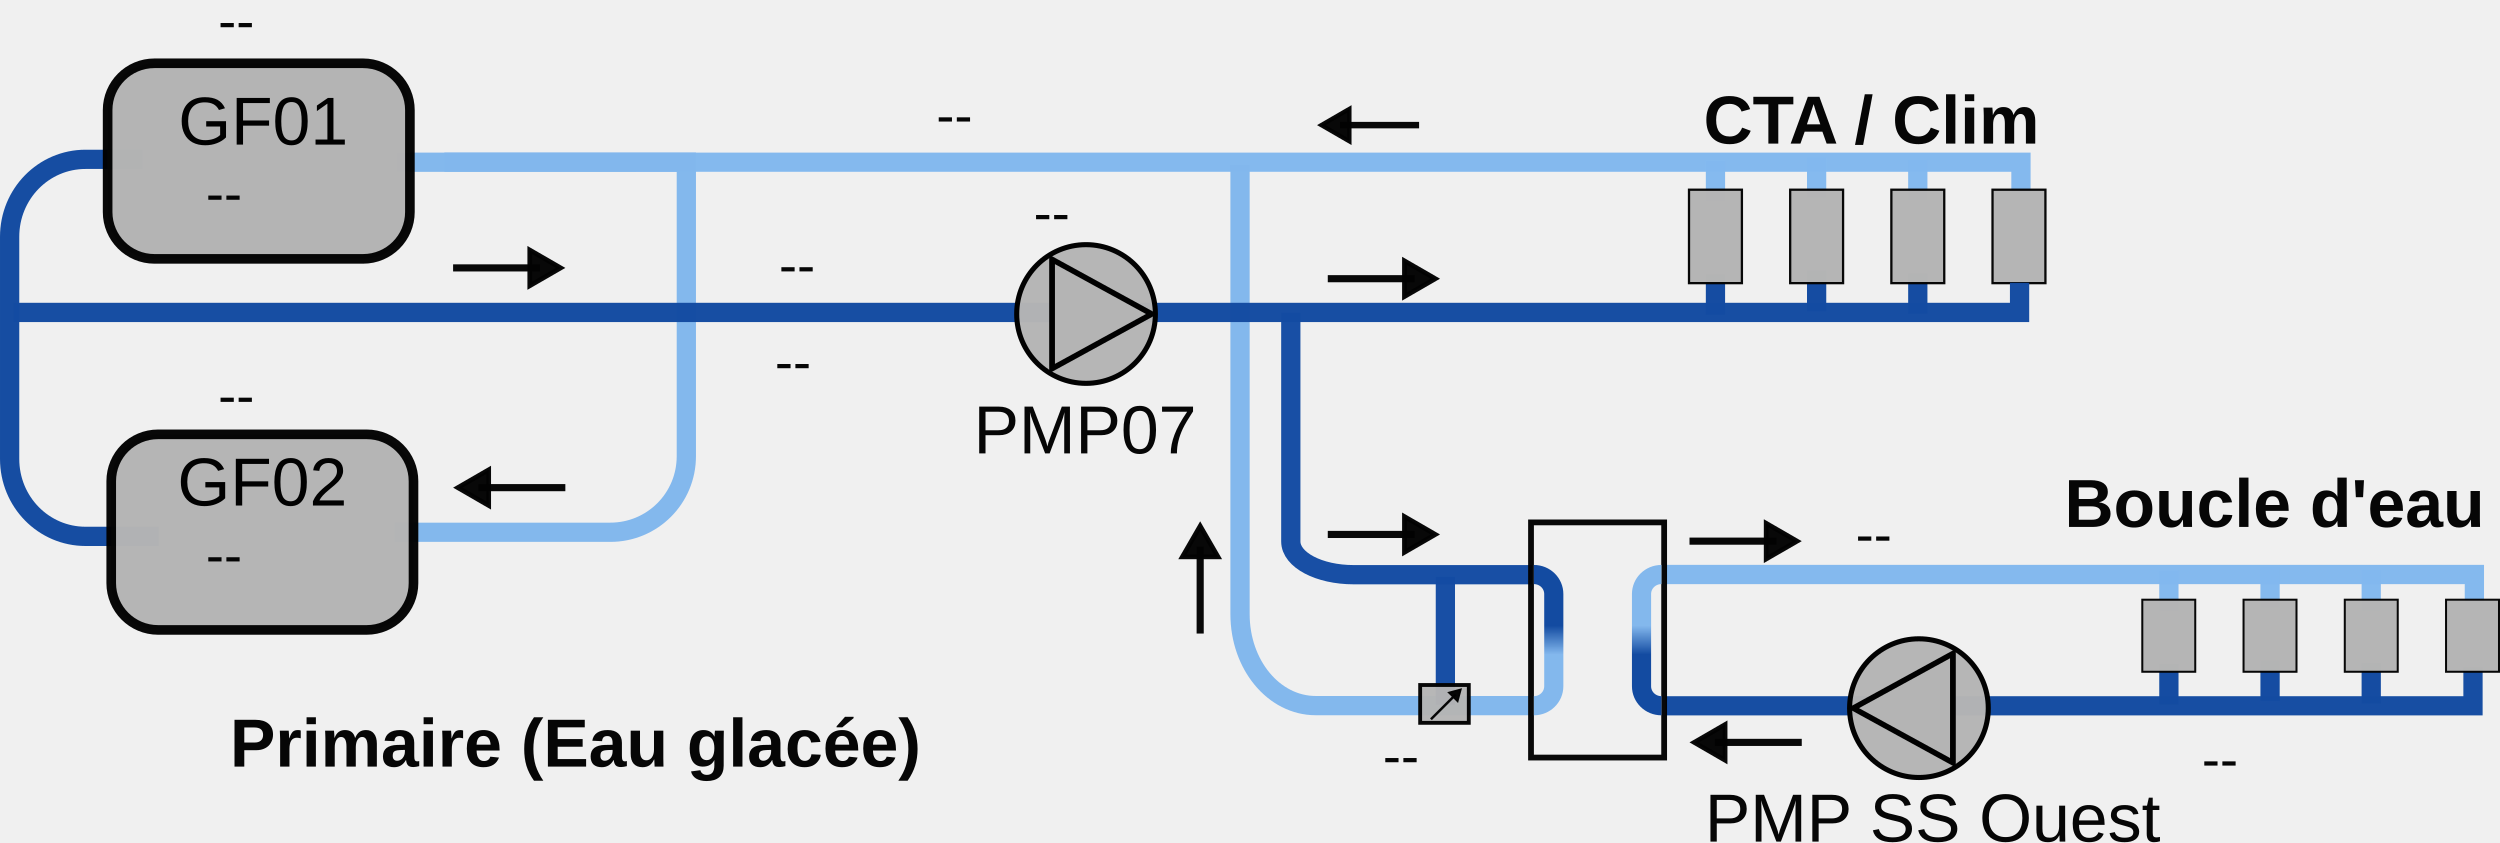
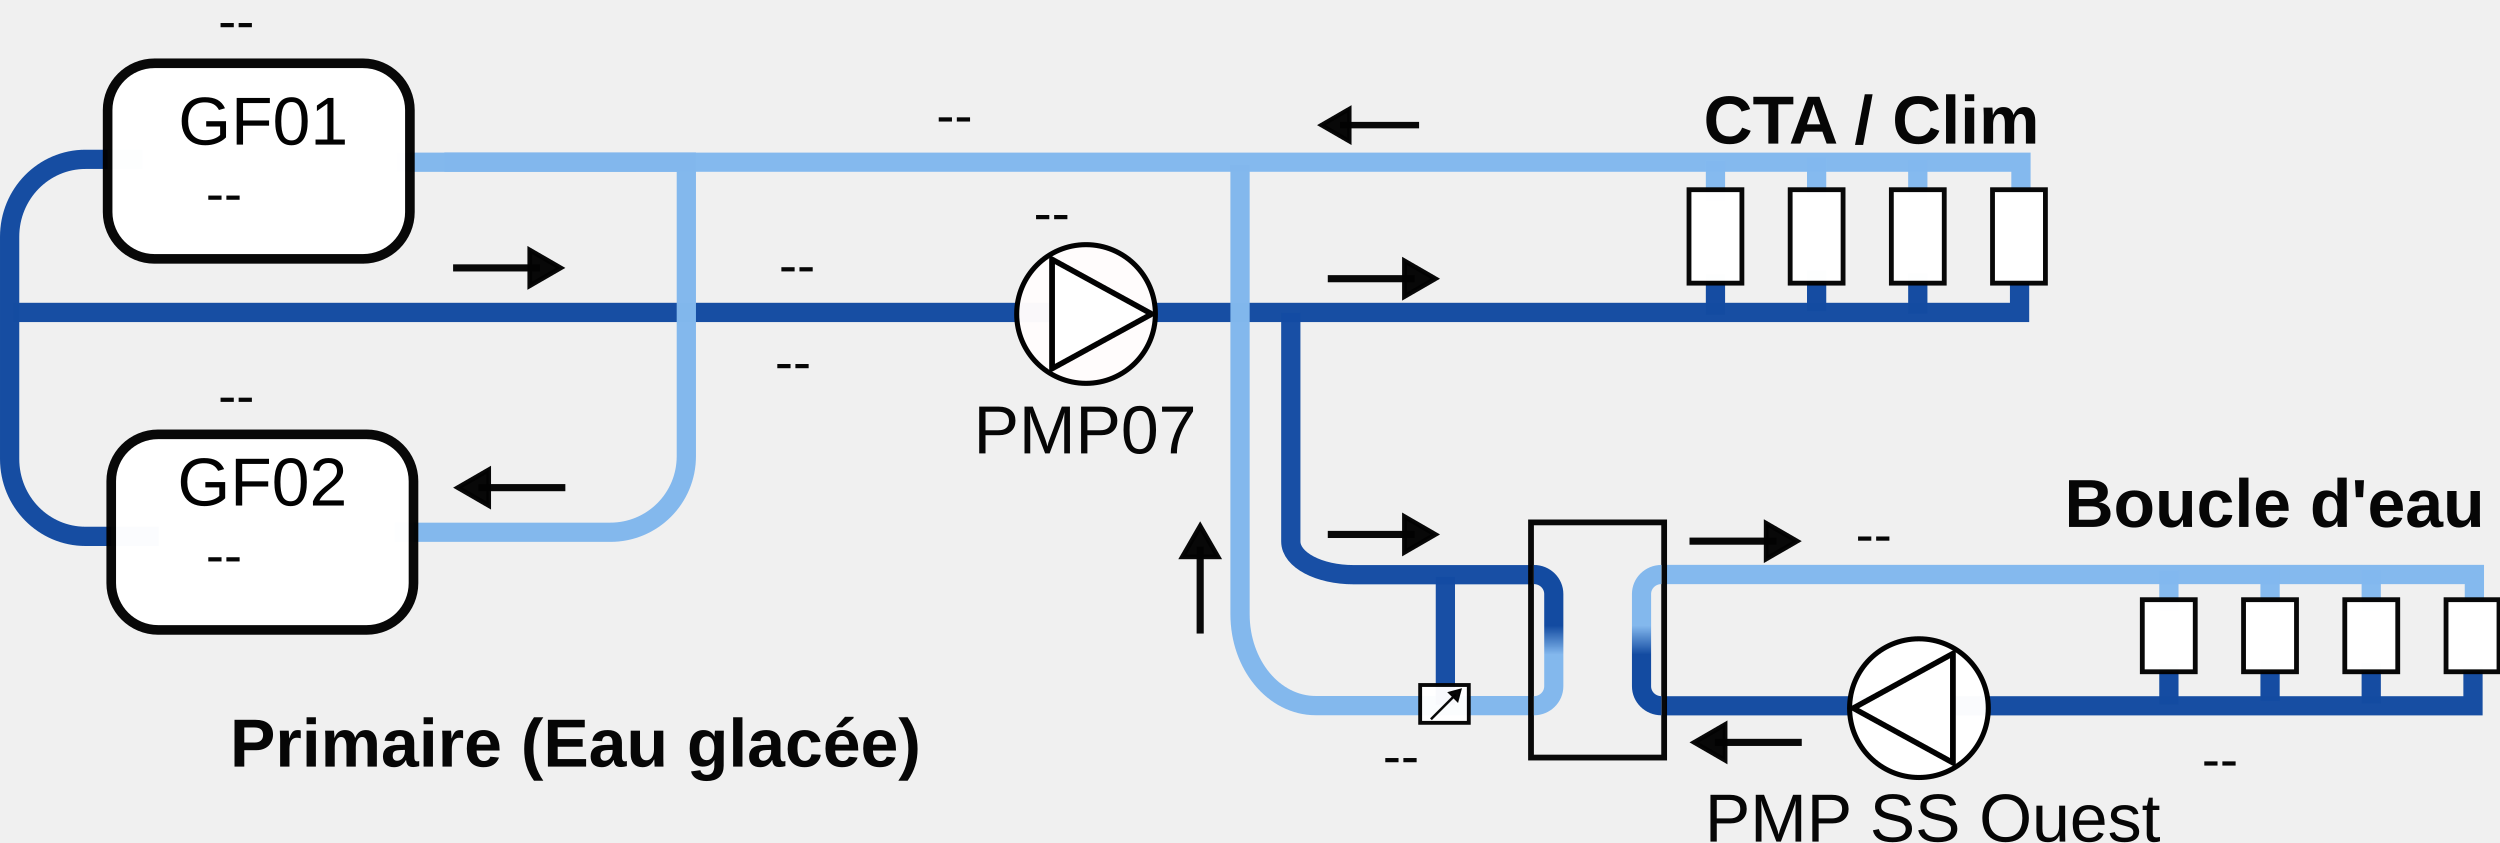
<svg xmlns="http://www.w3.org/2000/svg" xmlns:xlink="http://www.w3.org/1999/xlink" width="259.666mm" height="87.499mm" viewBox="0 0 259.666 87.499" version="1.1" id="svg1" xml:space="preserve">
  <defs id="defs1">
    <linearGradient id="linearGradient49">
      <stop style="stop-color:#134ba1;stop-opacity:1;" offset="0" id="stop49" />
      <stop style="stop-color:#82b7ed;stop-opacity:0.992;" offset="1" id="stop50" />
    </linearGradient>
    <marker style="overflow:visible" id="marker15" refX="0" refY="0" orient="auto-start-reverse" markerWidth="1" markerHeight="1" viewBox="0 0 1 1" preserveAspectRatio="xMidYMid">
      <path transform="scale(0.5)" style="fill:context-stroke;fill-rule:evenodd;stroke:context-stroke;stroke-width:1pt" d="M 5.77,0 -2.88,5 V -5 Z" id="path15" />
    </marker>
    <marker style="overflow:visible" id="Triangle" refX="0" refY="0" orient="auto-start-reverse" markerWidth="1" markerHeight="1" viewBox="0 0 1 1" preserveAspectRatio="xMidYMid">
      <path transform="scale(0.5)" style="fill:context-stroke;fill-rule:evenodd;stroke:context-stroke;stroke-width:1pt" d="M 5.77,0 -2.88,5 V -5 Z" id="path135" />
    </marker>
    <linearGradient id="swatch3">
      <stop style="stop-color:#000000;stop-opacity:1;" offset="0" id="stop3" />
    </linearGradient>
    <rect x="125.642" y="209.404" width="60.328" height="26.923" id="rect3" />
    <rect x="125.642" y="209.404" width="60.328" height="26.923" id="rect9" />
    <linearGradient href="#linearGradient49" xlink:href="#linearGradient49" id="linearGradient50" x1="93.766" y1="42.17" x2="93.766" y2="43.699" gradientUnits="userSpaceOnUse" gradientTransform="matrix(2.009487,0,0,1.968668,-77.5541,-24.01171)" />
    <linearGradient href="#linearGradient49" xlink:href="#linearGradient49" id="linearGradient51" gradientUnits="userSpaceOnUse" gradientTransform="matrix(-2.009487,0,0,-1.968668,309.4651,145.0359)" x1="93.766" y1="42.17" x2="93.766" y2="43.699" />
  </defs>
  <g id="layer1" transform="translate(49.9867,5.976049)">
+     <path style="opacity:0.99;fill:none;fill-opacity:0.992;stroke:#144ca1;stroke-width:2;stroke-dasharray:none;stroke-opacity:0.992" d="M -48.601,26.477 H 159.778 l 3.8e-4,-3.081" id="path32" />
+     <circle style="opacity:0.99;fill:#fffcfc;fill-opacity:0.984;stroke:#000000;stroke-width:0.529;stroke-dasharray:none;stroke-opacity:1" id="path7" cx="62.816" cy="26.638" r="7.203" />
+     <path style="opacity:0.99;fill:#ffffff;fill-opacity:0.984;stroke:#000000;stroke-width:0.529;stroke-dasharray:none;stroke-opacity:1" id="path8" d="m -105.413,49.485 -4.569,2.638 -4.569,2.638 v -5.276 -5.276 l 4.569,2.638 z" transform="matrix(1.132721,0,0,1.074664,189.0421,-26.54138)" />
    <path style="opacity:0.99;fill:none;fill-opacity:0.992;stroke:#144ca1;stroke-width:2;stroke-dasharray:none;stroke-opacity:0.992" d="m 123.027,67.333 h 83.847 l 3.8e-4,-4.007" id="path47" />
    <path style="opacity:0.99;fill:none;fill-opacity:0.992;stroke:#82b7ed;stroke-width:2;stroke-dasharray:none;stroke-opacity:0.992" d="m 123.043,53.698 h 83.976 l 3.1e-4,2.936" id="path41" />
    <path style="opacity:0.99;fill:#b4b4b4;fill-opacity:1;stroke:#134ba1;stroke-width:2;stroke-dasharray:none;stroke-opacity:1" d="m 128.192,22.504 v 4.209" id="path35" />
    <path style="opacity:0.99;fill:#b4b4b4;fill-opacity:1;stroke:#134ba1;stroke-width:2;stroke-dasharray:none;stroke-opacity:1" d="m 138.7,22.13 v 4.209" id="path36" />
    <path style="opacity:0.99;fill:#b4b4b4;fill-opacity:1;stroke:#134ba1;stroke-width:2;stroke-dasharray:none;stroke-opacity:1" d="m 149.208,22.411 v 4.209" id="path37" />
    <path style="opacity:0.99;fill:none;fill-opacity:0.992;stroke:#82b7ed;stroke-width:2;stroke-dasharray:none;stroke-opacity:0.992" d="M -3.825,10.871 H 159.923 l 3.1e-4,3.165" id="path5" />
    <path style="opacity:0.99;fill:#b4b4b4;fill-opacity:1;stroke:#82b8ee;stroke-width:2;stroke-dasharray:none;stroke-opacity:0.984" d="m 128.192,10.718 v 4.209" id="path29" />
    <path style="opacity:0.99;fill:#b4b4b4;fill-opacity:1;stroke:#82b8ee;stroke-width:2;stroke-dasharray:none;stroke-opacity:0.984" d="m 138.7,10.344 v 4.209" id="path30" />
    <path style="opacity:0.99;fill:#b4b4b4;fill-opacity:1;stroke:#82b8ee;stroke-width:2;stroke-dasharray:none;stroke-opacity:0.984" d="m 149.208,10.624 v 4.209" id="path31" />
-     <circle style="opacity:0.99;fill:#b4b4b4;fill-opacity:0.984;stroke:#000000;stroke-width:0.529;stroke-dasharray:none;stroke-opacity:1" id="path7-3" cx="-149.327" cy="67.577" r="7.203" transform="scale(-1,1)" />
-     <path style="opacity:0.99;fill:#b4b4b4;fill-opacity:0.984;stroke:#000000;stroke-width:0.529;stroke-dasharray:none;stroke-opacity:1" id="path8-7" d="m -105.413,49.485 -4.569,2.638 -4.569,2.638 v -5.276 -5.276 l 4.569,2.638 z" transform="matrix(-1.132721,0,0,1.074664,23.10059,14.39688)" />
+     <circle style="opacity:0.99;fill:#ffffff;fill-opacity:0.984;stroke:#000000;stroke-width:0.529;stroke-dasharray:none;stroke-opacity:1" id="path7-3" cx="-149.327" cy="67.577" r="7.203" transform="scale(-1,1)" />
+     <path style="opacity:0.99;fill:#ffffff;fill-opacity:0.984;stroke:#000000;stroke-width:0.529;stroke-dasharray:none;stroke-opacity:1" id="path8-7" d="m -105.413,49.485 -4.569,2.638 -4.569,2.638 v -5.276 -5.276 l 4.569,2.638 z" transform="matrix(-1.132721,0,0,1.074664,23.10059,14.39688)" />
    <path style="opacity:0.99;fill:none;stroke:#82b7ed;stroke-width:2;stroke-dasharray:none;stroke-opacity:1" d="m -8.795,10.872 h 22.197 c 4.375,0 4.873,-0.002 7.898,-9.92e-4 v 30.54 c 0,4.375 -3.523,7.898 -7.898,7.898 H -8.982" id="path9" />
    <path style="opacity:0.99;fill:none;fill-opacity:1;stroke:#144ca1;stroke-width:2;stroke-dasharray:none;stroke-opacity:1" d="m -33.498,49.735 h -7.597 c -4.372,0 -7.891,-3.589 -7.891,-8.047 V 18.62 c 0,-4.458 3.52,-8.047 7.891,-8.047 h 5.915" id="rect4" />
-     <rect style="opacity:0.99;fill:#b3b3b3;fill-opacity:0.992;stroke:#000000;stroke-width:1;stroke-dasharray:none;stroke-opacity:0.976" id="rect8" width="31.396" height="20.315" x="-38.434" y="39.137" ry="4.864" />
-     <rect style="opacity:0.99;fill:#b3b3b3;fill-opacity:1;stroke:#000000;stroke-width:1;stroke-dasharray:none;stroke-opacity:0.976" id="rect1" width="31.396" height="20.315" x="-38.808" y="0.597" ry="4.864" />
+     <rect style="opacity:0.99;fill:#ffffff;fill-opacity:0.992;stroke:#000000;stroke-width:1;stroke-dasharray:none;stroke-opacity:0.976" id="rect8" width="31.396" height="20.315" x="-38.434" y="39.137" ry="4.864" />
+     <rect style="opacity:0.99;fill:#ffffff;fill-opacity:1;stroke:#000000;stroke-width:1;stroke-dasharray:none;stroke-opacity:0.976" id="rect1" width="31.396" height="20.315" x="-38.808" y="0.597" ry="4.864" />
    <text xml:space="preserve" transform="matrix(0.5291667,0,0,0.5291667,-97.9586,-108.1186)" id="text2" style="font-style:normal;font-variant:normal;font-weight:normal;font-stretch:normal;font-size:13.333px;font-family:Arial;-inkscape-font-specification:'Arial, Normal';font-variant-ligatures:normal;font-variant-caps:normal;font-variant-numeric:normal;font-variant-east-asian:normal;text-align:start;writing-mode:lr-tb;direction:ltr;white-space:pre;shape-inside:url(#rect3);display:inline;opacity:0.99;fill:#000000;fill-opacity:1;stroke:none;stroke-width:1.999;stroke-dasharray:none;stroke-opacity:1">
-       <tspan x="125.643" y="221.414" id="tspan3">GF01</tspan>
+       <tspan x="125.643" y="221.414" id="tspan1">GF01</tspan>
    </text>
    <text xml:space="preserve" transform="matrix(0.5291667,0,0,0.5291667,-98.04607,-70.63667)" id="text8" style="font-style:normal;font-variant:normal;font-weight:normal;font-stretch:normal;font-size:13.333px;font-family:Arial;-inkscape-font-specification:'Arial, Normal';font-variant-ligatures:normal;font-variant-caps:normal;font-variant-numeric:normal;font-variant-east-asian:normal;text-align:start;writing-mode:lr-tb;direction:ltr;white-space:pre;shape-inside:url(#rect9);display:inline;opacity:0.99;fill:#000000;fill-opacity:1;stroke:none;stroke-width:1.999;stroke-dasharray:none;stroke-opacity:1">
-       <tspan x="125.643" y="221.414" id="tspan4">GF02</tspan>
+       <tspan x="125.643" y="221.414" id="tspan2">GF02</tspan>
    </text>
    <path style="opacity:0.99;fill:none;stroke:#82b7ed;stroke-width:2;stroke-dasharray:none;stroke-opacity:1" d="m 78.811,11.161 v 46.653 c 0,5.263 3.507,9.499 7.863,9.499 h 22.284" id="path10" />
    <path style="opacity:0.99;fill:none;stroke:#134ba2;stroke-width:2;stroke-dasharray:none;stroke-opacity:0.984" d="m 84.084,26.522 v 23.74 c 0,1.913 2.914,3.454 6.533,3.454 h 18.514" id="path11" />
    <path style="opacity:0.99;fill:none;fill-opacity:0.984;stroke:#134ba2;stroke-width:2;stroke-dasharray:none;stroke-opacity:0.984" d="M 100.139,53.948 V 67.231" id="path12" />
-     <rect style="opacity:0.99;fill:#b4b4b4;fill-opacity:0.976;stroke:#000000;stroke-width:0.4;stroke-dasharray:none;stroke-opacity:0.976" id="rect12" width="5.051" height="3.929" x="97.52" y="65.173" />
+     <rect style="opacity:0.99;fill:#ffffff;fill-opacity:0.976;stroke:#000000;stroke-width:0.4;stroke-dasharray:none;stroke-opacity:0.976" id="rect12" width="5.051" height="3.929" x="97.52" y="65.173" />
    <path style="opacity:0.99;fill:none;fill-opacity:0.976;stroke:#000000;stroke-width:0.259;stroke-dasharray:none;stroke-opacity:0.976;marker-end:url(#Triangle)" d="m 98.639,68.732 2.578,-2.578" id="path13" />
    <path style="opacity:0.99;fill:none;fill-opacity:0.976;stroke:#000000;stroke-width:0.74;stroke-dasharray:none;stroke-opacity:0.976;marker-start:url(#marker15)" d="M -0.297,44.674 H 8.734" id="path16" />
    <path style="opacity:0.99;fill:none;fill-opacity:0.976;stroke:#000000;stroke-width:0.673;stroke-dasharray:none;stroke-opacity:0.976;marker-start:url(#marker15)" d="m 89.198,7.019 h 8.211" id="path17" />
    <path style="opacity:0.99;fill:none;fill-opacity:0.976;stroke:#000000;stroke-width:0.74;stroke-dasharray:none;stroke-opacity:0.976;marker-start:url(#marker15)" d="M 6.106,21.85 H -2.925" id="path18" />
    <path style="opacity:0.99;fill:none;fill-opacity:0.976;stroke:#000000;stroke-width:0.74;stroke-dasharray:none;stroke-opacity:0.976;marker-start:url(#marker15)" d="M 96.956,22.972 H 87.925" id="path19" />
    <path style="opacity:0.99;fill:none;fill-opacity:0.976;stroke:#000000;stroke-width:0.74;stroke-dasharray:none;stroke-opacity:0.976;marker-start:url(#marker15)" d="M 96.956,49.535 H 87.925" id="path20" />
    <rect style="opacity:0.99;fill:none;fill-opacity:1;stroke:#000000;stroke-width:0.6;stroke-dasharray:none;stroke-opacity:0.976" id="rect10" width="13.829" height="24.426" x="109.034" y="48.283" ry="0" />
-     <rect style="opacity:0.99;fill:#b4b4b4;fill-opacity:1;stroke:#000000;stroke-width:0.238;stroke-dasharray:none;stroke-opacity:0.976" id="rect26" width="5.495" height="9.706" x="125.444" y="13.728" ry="0" />
-     <rect style="opacity:0.99;fill:#b4b4b4;fill-opacity:1;stroke:#000000;stroke-width:0.238;stroke-dasharray:none;stroke-opacity:0.976" id="rect27" width="5.495" height="9.706" x="135.952" y="13.728" ry="0" />
-     <rect style="opacity:0.99;fill:#b4b4b4;fill-opacity:1;stroke:#000000;stroke-width:0.238;stroke-dasharray:none;stroke-opacity:0.976" id="rect28" width="5.495" height="9.706" x="146.461" y="13.728" ry="0" />
-     <rect style="opacity:0.99;fill:#b4b4b4;fill-opacity:1;stroke:#000000;stroke-width:0.238;stroke-dasharray:none;stroke-opacity:0.976" id="rect29" width="5.495" height="9.706" x="156.969" y="13.728" ry="0" />
-     <path style="opacity:0.99;fill:none;fill-opacity:0.992;stroke:#144ca1;stroke-width:2;stroke-dasharray:none;stroke-opacity:0.992" d="M -48.601,26.477 H 159.778 l 3.8e-4,-3.081" id="path32" />
-     <circle style="opacity:0.99;fill:#b4b4b4;fill-opacity:0.984;stroke:#000000;stroke-width:0.529;stroke-dasharray:none;stroke-opacity:1" id="path7" cx="62.816" cy="26.638" r="7.203" />
-     <path style="opacity:0.99;fill:#b4b4b4;fill-opacity:0.984;stroke:#000000;stroke-width:0.529;stroke-dasharray:none;stroke-opacity:1" id="path8" d="m -105.413,49.485 -4.569,2.638 -4.569,2.638 v -5.276 -5.276 l 4.569,2.638 z" transform="matrix(1.132721,0,0,1.074664,189.0421,-26.54138)" />
+     <rect style="opacity:0.99;fill:#ffffff;fill-opacity:1;stroke:#000000;stroke-width:0.5;stroke-dasharray:none;stroke-opacity:0.976" id="rect26" width="5.495" height="9.706" x="125.444" y="13.728" ry="0" />
+     <rect style="opacity:0.99;fill:#ffffff;fill-opacity:1;stroke:#000000;stroke-width:0.5;stroke-dasharray:none;stroke-opacity:0.976" id="rect27" width="5.495" height="9.706" x="135.952" y="13.728" ry="0" />
+     <rect style="opacity:0.99;fill:#ffffff;fill-opacity:1;stroke:#000000;stroke-width:0.5;stroke-dasharray:none;stroke-opacity:0.976" id="rect28" width="5.495" height="9.706" x="146.461" y="13.728" ry="0" />
+     <rect style="opacity:0.99;fill:#ffffff;fill-opacity:1;stroke:#000000;stroke-width:0.5;stroke-dasharray:none;stroke-opacity:0.976" id="rect29" width="5.495" height="9.706" x="156.969" y="13.728" ry="0" />
    <path style="opacity:0.99;fill:#b4b4b4;fill-opacity:1;stroke:#134ba1;stroke-width:2;stroke-dasharray:none;stroke-opacity:1" d="m 175.288,62.986 v 4.209" id="path38" />
    <path style="opacity:0.99;fill:#b4b4b4;fill-opacity:1;stroke:#134ba1;stroke-width:2;stroke-dasharray:none;stroke-opacity:1" d="m 185.796,62.611 v 4.209" id="path39" />
    <path style="opacity:0.99;fill:#b4b4b4;fill-opacity:1;stroke:#134ba1;stroke-width:2;stroke-dasharray:none;stroke-opacity:1" d="m 196.304,62.892 v 4.209" id="path40" />
    <path style="opacity:0.99;fill:#b4b4b4;fill-opacity:1;stroke:#82b8ee;stroke-width:2;stroke-dasharray:none;stroke-opacity:0.984" d="m 175.288,53.316 v 4.209" id="path42" />
    <path style="opacity:0.99;fill:#b4b4b4;fill-opacity:1;stroke:#82b8ee;stroke-width:2;stroke-dasharray:none;stroke-opacity:0.984" d="m 185.796,52.942 v 4.209" id="path43" />
    <path style="opacity:0.99;fill:#b4b4b4;fill-opacity:1;stroke:#82b8ee;stroke-width:2;stroke-dasharray:none;stroke-opacity:0.984" d="m 196.304,53.222 v 4.209" id="path44" />
-     <rect style="opacity:0.99;fill:#b4b4b4;fill-opacity:1;stroke:#000000;stroke-width:0.209;stroke-dasharray:none;stroke-opacity:0.976" id="rect44" width="5.5" height="7.486" x="172.526" y="56.312" ry="0" />
-     <rect style="opacity:0.99;fill:#b4b4b4;fill-opacity:1;stroke:#000000;stroke-width:0.209;stroke-dasharray:none;stroke-opacity:0.976" id="rect45" width="5.5" height="7.486" x="183.042" y="56.312" ry="0" />
-     <rect style="opacity:0.99;fill:#b4b4b4;fill-opacity:1;stroke:#000000;stroke-width:0.209;stroke-dasharray:none;stroke-opacity:0.976" id="rect46" width="5.5" height="7.486" x="193.558" y="56.312" ry="0" />
-     <rect style="opacity:0.99;fill:#b4b4b4;fill-opacity:1;stroke:#000000;stroke-width:0.209;stroke-dasharray:none;stroke-opacity:0.976" id="rect47" width="5.5" height="7.486" x="204.075" y="56.312" ry="0" />
+     <rect style="opacity:0.99;fill:#ffffff;fill-opacity:1;stroke:#000000;stroke-width:0.5;stroke-dasharray:none;stroke-opacity:0.976" id="rect44" width="5.5" height="7.486" x="172.526" y="56.312" ry="0" />
+     <rect style="opacity:0.99;fill:#ffffff;fill-opacity:1;stroke:#000000;stroke-width:0.5;stroke-dasharray:none;stroke-opacity:0.976" id="rect45" width="5.5" height="7.486" x="183.042" y="56.312" ry="0" />
+     <rect style="opacity:0.99;fill:#ffffff;fill-opacity:1;stroke:#000000;stroke-width:0.5;stroke-dasharray:none;stroke-opacity:0.976" id="rect46" width="5.5" height="7.486" x="193.558" y="56.312" ry="0" />
+     <rect style="opacity:0.99;fill:#ffffff;fill-opacity:1;stroke:#000000;stroke-width:0.5;stroke-dasharray:none;stroke-opacity:0.976" id="rect47" width="5.5" height="7.486" x="204.075" y="56.312" ry="0" />
    <path style="opacity:1;fill:none;stroke:url(#linearGradient50);stroke-width:1.989" d="m 109.331,53.698 c 1.146,0 2.068,0.903 2.068,2.026 v 9.576 c 0,1.122 -0.922,2.026 -2.068,2.026" id="rect48" />
    <path style="opacity:1;fill:none;stroke:url(#linearGradient51);stroke-width:1.989" d="m 122.58,67.326 c -1.146,0 -2.068,-0.903 -2.068,-2.026 v -9.576 c 0,-1.122 0.922,-2.026 2.068,-2.026" id="path50" />
    <text xml:space="preserve" style="font-style:normal;font-variant:normal;font-weight:normal;font-stretch:normal;font-size:7.056px;font-family:Arial;-inkscape-font-specification:'Arial, Normal';font-variant-ligatures:normal;font-variant-caps:normal;font-variant-numeric:normal;font-variant-east-asian:normal;text-align:start;writing-mode:lr-tb;direction:ltr;text-anchor:start;opacity:0.99;fill:#000000;fill-opacity:0.984;stroke:none;stroke-width:2;stroke-dasharray:none;stroke-opacity:1" x="51.141" y="41.12" id="text51">
      <tspan id="tspan51" style="font-style:normal;font-variant:normal;font-weight:normal;font-stretch:normal;font-size:7.056px;font-family:Arial;-inkscape-font-specification:'Arial, Normal';font-variant-ligatures:normal;font-variant-caps:normal;font-variant-numeric:normal;font-variant-east-asian:normal;fill:#000000;fill-opacity:0.984;stroke:none;stroke-width:2;stroke-opacity:1" x="51.141" y="41.12">PMP07</tspan>
    </text>
    <path style="opacity:0.99;fill:none;fill-opacity:0.976;stroke:#000000;stroke-width:0.74;stroke-dasharray:none;stroke-opacity:0.976;marker-start:url(#marker15)" d="m 74.671,50.797 v 9.031" id="path52" />
    <path style="opacity:0.99;fill:none;fill-opacity:0.976;stroke:#000000;stroke-width:0.74;stroke-dasharray:none;stroke-opacity:0.976;marker-start:url(#marker15)" d="m 128.124,71.133 h 9.031" id="path53" />
    <path style="opacity:0.99;fill:none;fill-opacity:0.976;stroke:#000000;stroke-width:0.74;stroke-dasharray:none;stroke-opacity:0.976;marker-start:url(#marker15)" d="m 134.527,50.231 h -9.031" id="path54" />
    <text xml:space="preserve" style="font-style:normal;font-variant:normal;font-weight:normal;font-stretch:normal;font-size:5.644px;font-family:Arial;-inkscape-font-specification:'Arial, Normal';font-variant-ligatures:normal;font-variant-caps:normal;font-variant-numeric:normal;font-variant-east-asian:normal;text-align:center;writing-mode:lr-tb;direction:ltr;text-anchor:middle;opacity:0.99;fill:#000000;fill-opacity:0.984;stroke:none;stroke-width:2;stroke-dasharray:none;stroke-opacity:1" x="36.722" y="23.497" id="text56">
      <tspan id="scheme-value-P001" x="36.722" y="23.497" style="stroke-width:2">--</tspan>
    </text>
    <text xml:space="preserve" style="font-style:normal;font-variant:normal;font-weight:normal;font-stretch:normal;font-size:5.644px;font-family:Arial;-inkscape-font-specification:'Arial, Normal';font-variant-ligatures:normal;font-variant-caps:normal;font-variant-numeric:normal;font-variant-east-asian:normal;text-align:center;writing-mode:lr-tb;direction:ltr;text-anchor:middle;opacity:0.99;fill:#000000;fill-opacity:0.984;stroke:none;stroke-width:2;stroke-dasharray:none;stroke-opacity:1" x="36.299" y="33.551" id="text57">
      <tspan id="scheme-value-T005" x="36.299" y="33.551" style="stroke-width:2">--</tspan>
    </text>
    <text xml:space="preserve" style="font-style:normal;font-variant:normal;font-weight:normal;font-stretch:normal;font-size:5.644px;font-family:Arial;-inkscape-font-specification:'Arial, Normal';font-variant-ligatures:normal;font-variant-caps:normal;font-variant-numeric:normal;font-variant-east-asian:normal;text-align:center;writing-mode:lr-tb;direction:ltr;text-anchor:middle;opacity:0.99;fill:#000000;fill-opacity:0.984;stroke:none;stroke-width:2;stroke-dasharray:none;stroke-opacity:1" x="53.067" y="7.931" id="text57-6">
      <tspan id="scheme-value-T004" x="53.067" y="7.931" style="stroke-width:2">--</tspan>
    </text>
    <text xml:space="preserve" style="font-style:normal;font-variant:normal;font-weight:normal;font-stretch:normal;font-size:5.644px;font-family:Arial;-inkscape-font-specification:'Arial, Normal';font-variant-ligatures:normal;font-variant-caps:normal;font-variant-numeric:normal;font-variant-east-asian:normal;text-align:center;writing-mode:lr-tb;direction:ltr;text-anchor:middle;opacity:0.99;fill:#000000;fill-opacity:0.984;stroke:none;stroke-width:2;stroke-dasharray:none;stroke-opacity:1" x="-22.802" y="53.621" id="text59">
      <tspan id="scheme-value-T002" x="-22.802" y="53.621" style="stroke-width:2">--</tspan>
    </text>
    <text xml:space="preserve" style="font-style:normal;font-variant:normal;font-weight:normal;font-stretch:normal;font-size:5.644px;font-family:Arial;-inkscape-font-specification:'Arial, Normal';font-variant-ligatures:normal;font-variant-caps:normal;font-variant-numeric:normal;font-variant-east-asian:normal;text-align:center;writing-mode:lr-tb;direction:ltr;text-anchor:middle;opacity:0.99;fill:#000000;fill-opacity:0.984;stroke:none;stroke-width:2;stroke-dasharray:none;stroke-opacity:1" x="-22.802" y="16.053" id="text60">
      <tspan id="scheme-value-T001" x="-22.802" y="16.053" style="stroke-width:2">--</tspan>
    </text>
    <text xml:space="preserve" style="font-style:normal;font-variant:normal;font-weight:normal;font-stretch:normal;font-size:5.644px;font-family:Arial;-inkscape-font-specification:'Arial, Normal';font-variant-ligatures:normal;font-variant-caps:normal;font-variant-numeric:normal;font-variant-east-asian:normal;text-align:center;writing-mode:lr-tb;direction:ltr;text-anchor:middle;opacity:0.99;fill:#000000;fill-opacity:0.984;stroke:none;stroke-width:2;stroke-dasharray:none;stroke-opacity:1" x="148.555" y="51.465" id="text61">
      <tspan id="scheme-value-T006" x="148.555" y="51.465" style="stroke-width:2">--</tspan>
    </text>
    <text xml:space="preserve" style="font-style:normal;font-variant:normal;font-weight:normal;font-stretch:normal;font-size:5.644px;font-family:Arial;-inkscape-font-specification:'Arial, Normal';font-variant-ligatures:normal;font-variant-caps:normal;font-variant-numeric:normal;font-variant-east-asian:normal;text-align:center;writing-mode:lr-tb;direction:ltr;text-anchor:middle;opacity:0.99;fill:#000000;fill-opacity:0.984;stroke:none;stroke-width:2;stroke-dasharray:none;stroke-opacity:1" x="184.516" y="74.826" id="text71">
      <tspan id="scheme-value-D001" x="184.516" y="74.826" style="stroke-width:2">--</tspan>
    </text>
    <text xml:space="preserve" style="font-style:normal;font-variant:normal;font-weight:normal;font-stretch:normal;font-size:5.644px;font-family:Arial;-inkscape-font-specification:'Arial, Normal';font-variant-ligatures:normal;font-variant-caps:normal;font-variant-numeric:normal;font-variant-east-asian:normal;text-align:center;writing-mode:lr-tb;direction:ltr;text-anchor:middle;opacity:0.99;fill:#000000;fill-opacity:0.984;stroke:none;stroke-width:2;stroke-dasharray:none;stroke-opacity:1" x="99.45" y="74.477" id="text74">
      <tspan id="scheme-value-V001" x="99.45" y="74.477" style="stroke-width:2">--</tspan>
    </text>
    <text xml:space="preserve" style="font-style:normal;font-variant:normal;font-weight:bold;font-stretch:normal;font-size:7.056px;font-family:Arial;-inkscape-font-specification:'Arial, Bold';font-variant-ligatures:normal;font-variant-caps:normal;font-variant-numeric:normal;font-variant-east-asian:normal;text-align:start;writing-mode:lr-tb;direction:ltr;text-anchor:start;opacity:0.99;fill:#000000;fill-opacity:0.984;stroke:none;stroke-width:2;stroke-dasharray:none;stroke-opacity:1" x="-26.099" y="73.651" id="text76">
      <tspan id="tspan76" style="font-style:normal;font-variant:normal;font-weight:bold;font-stretch:normal;font-size:7.056px;font-family:Arial;-inkscape-font-specification:'Arial, Bold';font-variant-ligatures:normal;font-variant-caps:normal;font-variant-numeric:normal;font-variant-east-asian:normal;stroke-width:2" x="-26.099" y="73.651">Primaire (Eau glacée)</tspan>
    </text>
    <text xml:space="preserve" style="font-style:normal;font-variant:normal;font-weight:bold;font-stretch:normal;font-size:7.056px;font-family:Arial;-inkscape-font-specification:'Arial, Bold';font-variant-ligatures:normal;font-variant-caps:normal;font-variant-numeric:normal;font-variant-east-asian:normal;text-align:start;writing-mode:lr-tb;direction:ltr;text-anchor:start;opacity:0.99;fill:#000000;fill-opacity:0.984;stroke:none;stroke-width:2;stroke-dasharray:none;stroke-opacity:1" x="164.445" y="48.758" id="text55">
      <tspan id="tspan55" x="164.445" y="48.758" style="stroke-width:2">Boucle d'eau</tspan>
    </text>
    <text xml:space="preserve" style="font-style:normal;font-variant:normal;font-weight:bold;font-stretch:normal;font-size:7.056px;font-family:Arial;-inkscape-font-specification:'Arial, Bold';font-variant-ligatures:normal;font-variant-caps:normal;font-variant-numeric:normal;font-variant-east-asian:normal;text-align:start;writing-mode:lr-tb;direction:ltr;text-anchor:start;opacity:0.99;fill:#000000;fill-opacity:0.984;stroke:none;stroke-width:2;stroke-dasharray:none;stroke-opacity:1" x="126.95" y="8.938" id="text54">
      <tspan id="tspan54" style="font-style:normal;font-variant:normal;font-weight:bold;font-stretch:normal;font-size:7.056px;font-family:Arial;-inkscape-font-specification:'Arial, Bold';font-variant-ligatures:normal;font-variant-caps:normal;font-variant-numeric:normal;font-variant-east-asian:normal;stroke-width:2" x="126.95" y="8.938">CTA / Clim</tspan>
    </text>
    <text xml:space="preserve" style="font-style:normal;font-variant:normal;font-weight:normal;font-stretch:normal;font-size:7.056px;font-family:Arial;-inkscape-font-specification:'Arial, Normal';font-variant-ligatures:normal;font-variant-caps:normal;font-variant-numeric:normal;font-variant-east-asian:normal;text-align:start;writing-mode:lr-tb;direction:ltr;text-anchor:start;opacity:0.99;fill:#000000;fill-opacity:0.984;stroke:none;stroke-width:2;stroke-dasharray:none;stroke-opacity:1" x="127.092" y="81.437" id="text52">
      <tspan id="tspan52" x="127.092" y="81.437" style="stroke-width:2">PMP SS Ouest</tspan>
    </text>
    <text xml:space="preserve" style="font-style:normal;font-variant:normal;font-weight:normal;font-stretch:normal;font-size:5.644px;font-family:Arial;-inkscape-font-specification:'Arial, Normal';font-variant-ligatures:normal;font-variant-caps:normal;font-variant-numeric:normal;font-variant-east-asian:normal;text-align:center;writing-mode:lr-tb;direction:ltr;text-anchor:middle;opacity:0.99;fill:#000000;fill-opacity:0.984;stroke:none;stroke-width:2;stroke-dasharray:none;stroke-opacity:1" x="63.176" y="18.073" id="text1">
      <tspan id="scheme-value-S003" x="63.176" y="18.073" style="stroke-width:2">--</tspan>
    </text>
    <text xml:space="preserve" style="font-style:normal;font-variant:normal;font-weight:normal;font-stretch:normal;font-size:5.644px;font-family:Arial;-inkscape-font-specification:'Arial, Normal';font-variant-ligatures:normal;font-variant-caps:normal;font-variant-numeric:normal;font-variant-east-asian:normal;text-align:center;writing-mode:lr-tb;direction:ltr;text-anchor:middle;opacity:0.99;fill:#000000;fill-opacity:0.984;stroke:none;stroke-width:2;stroke-dasharray:none;stroke-opacity:1" x="-21.53" y="-1.867" id="text1-8">
      <tspan id="scheme-value-S001" x="-21.53" y="-1.867" style="stroke-width:2">--</tspan>
    </text>
    <text xml:space="preserve" style="font-style:normal;font-variant:normal;font-weight:normal;font-stretch:normal;font-size:5.644px;font-family:Arial;-inkscape-font-specification:'Arial, Normal';font-variant-ligatures:normal;font-variant-caps:normal;font-variant-numeric:normal;font-variant-east-asian:normal;text-align:center;writing-mode:lr-tb;direction:ltr;text-anchor:middle;opacity:0.99;fill:#000000;fill-opacity:0.984;stroke:none;stroke-width:2;stroke-dasharray:none;stroke-opacity:1" x="-21.53" y="37.048" id="text3">
      <tspan id="scheme-value-S002" x="-21.53" y="37.048" style="stroke-width:2">--</tspan>
    </text>
  </g>
</svg>
